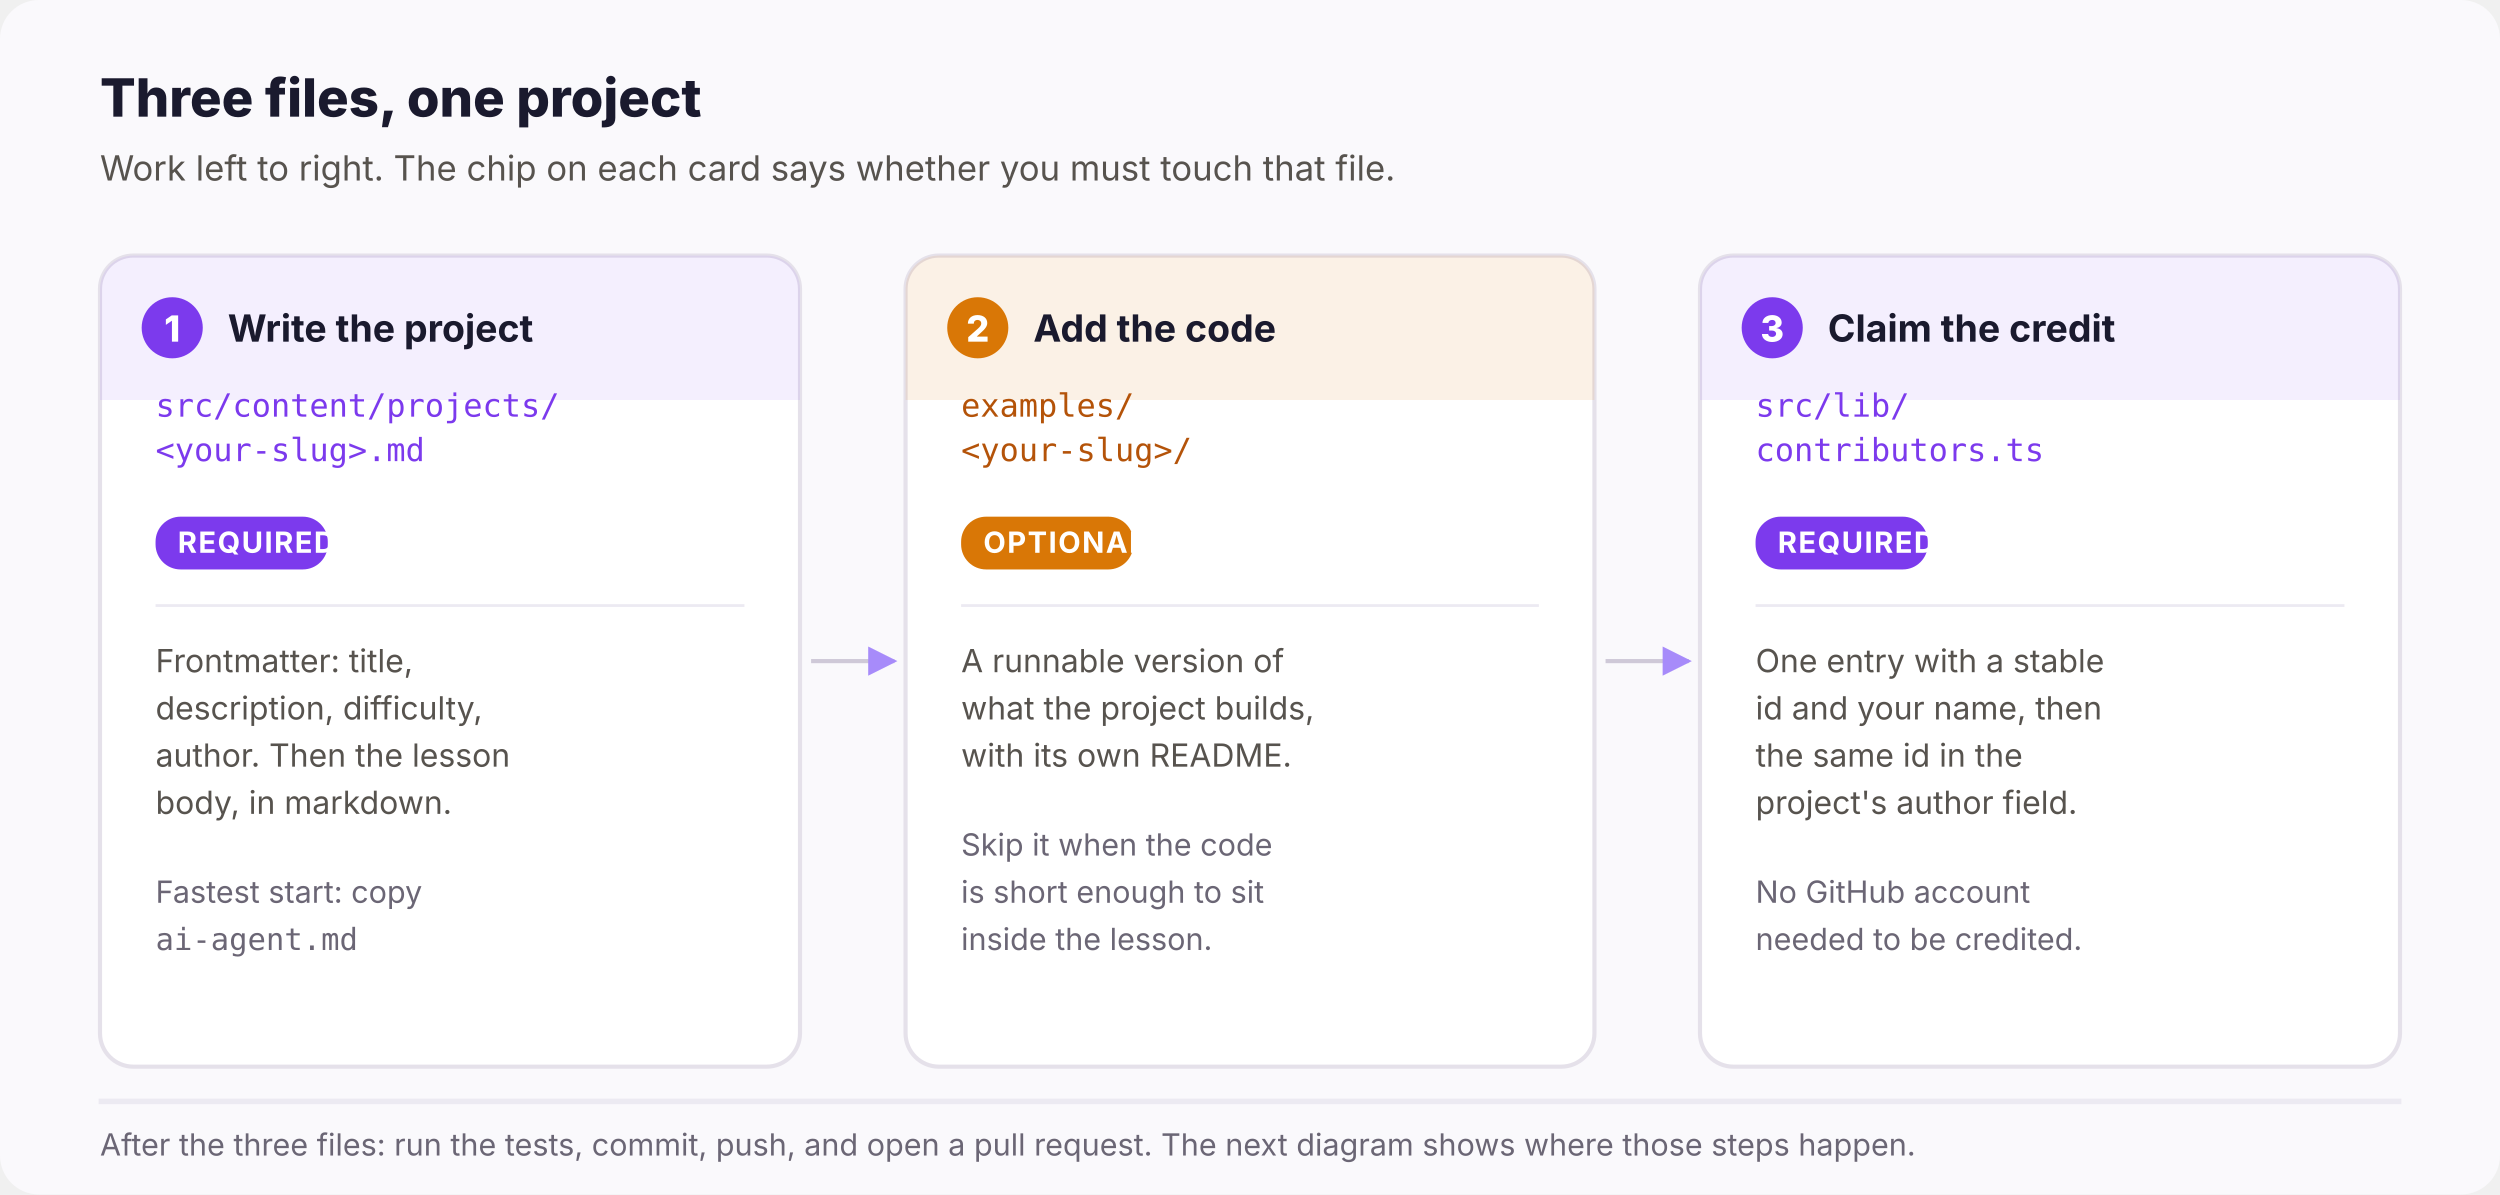
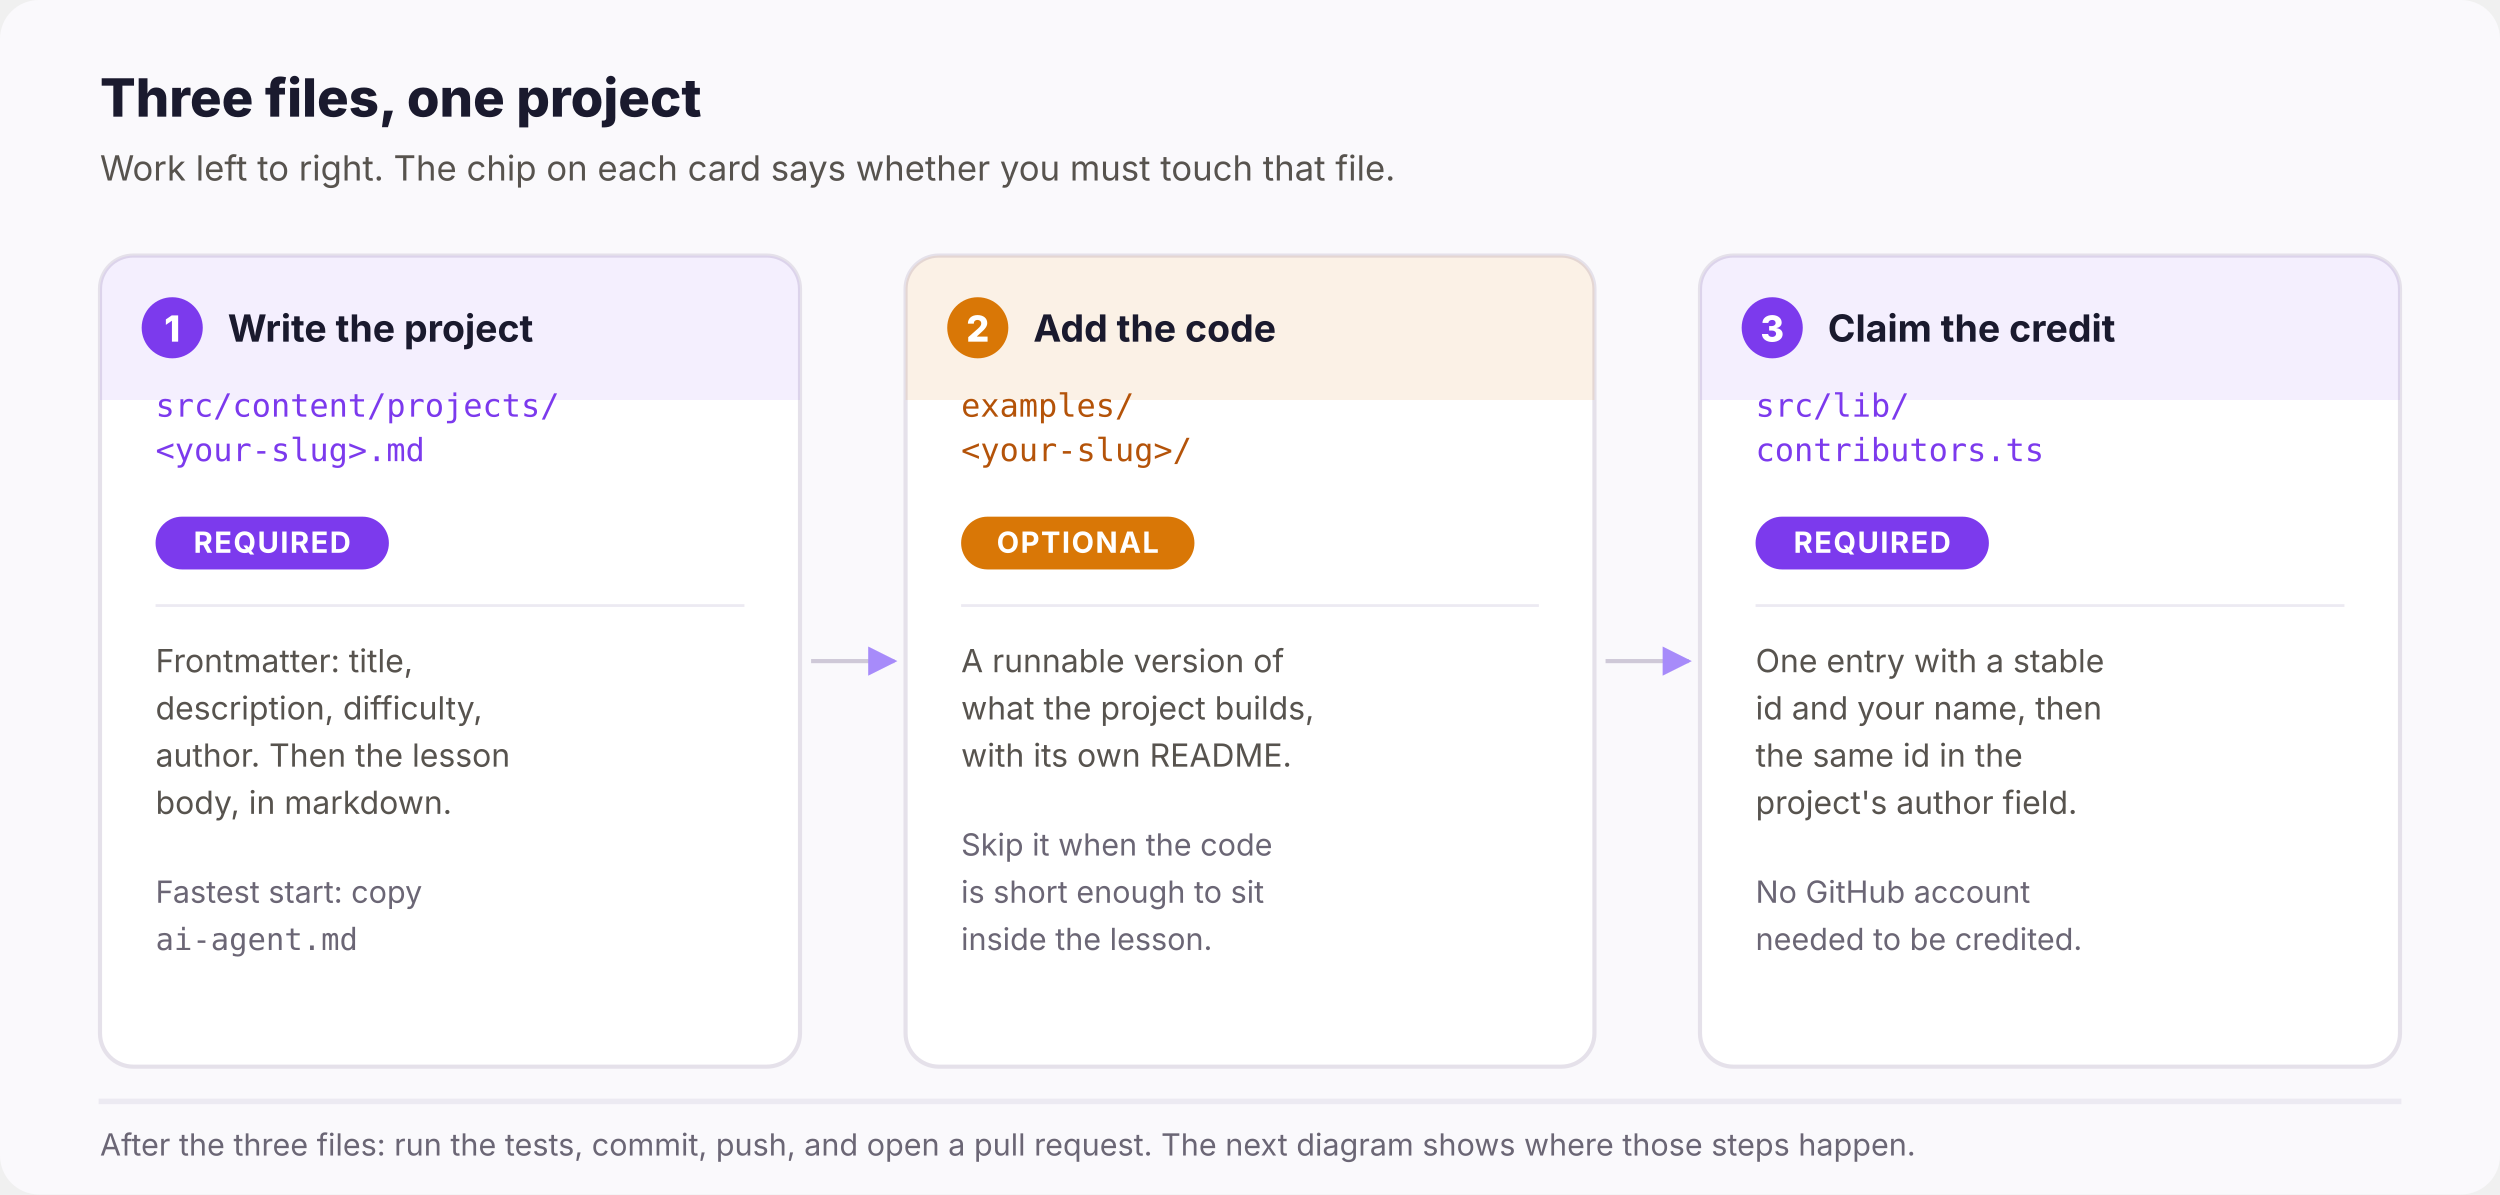
<svg xmlns="http://www.w3.org/2000/svg" viewBox="0 0 900 430" role="img" aria-labelledby="t d">
  <style>
    .bg { fill: #faf9fc; }
    .card { fill: #ffffff; stroke: #e5e1ea; stroke-width: 1.5; }
    .head-1 { fill: rgba(124,58,237,.08); }
    .head-2 { fill: rgba(217,119,6,.10); }
    .ink { fill: #1a1a2e; }
    .ink-soft { fill: #57534e; }
    .ink-faint { fill: #6b6675; }
    .accent { fill: #7c3aed; }
    .amber { fill: #b45309; }
    .line { stroke: #cfc9d8; stroke-width: 1.5; }
    .divider { stroke: #eceaf2; stroke-width: 1; }
    .mono { font-family: ui-monospace, SFMono-Regular, Menlo, monospace; }
    .sans { font-family: system-ui, -apple-system, 'Segoe UI', sans-serif; }
    .chip-req { fill: #7c3aed; }
    .chip-opt { fill: #d97706; }
    .chip-txt { fill: #ffffff; font-size: 10.5px; font-weight: 700; letter-spacing: .05em; }
+     .chip-txt-c { text-anchor: middle; }
    .step { fill: #7c3aed; }
    .step-opt { fill: #d97706; }
    .step-txt { fill: #ffffff; font-size: 13px; font-weight: 800; }
    @media (prefers-color-scheme: dark) {
      .bg { fill: #0c0b14; }
      .card { fill: #1a1828; stroke: #2e2b42; }
      .head-1 { fill: rgba(167,139,250,.14); }
      .head-2 { fill: rgba(245,158,11,.14); }
      .ink { fill: #e8e4f0; }
      .ink-soft { fill: #a89ec4; }
      .ink-faint { fill: #9a92a8; }
      .accent { fill: #c4b5fd; }
      .amber { fill: #fbbf24; }
      .line { stroke: #3f3b54; }
      .divider { stroke: #2e2b42; }
      .step { fill: #8b5cf6; }
      .step-opt { fill: #d97706; }
    }
  </style>
  <rect class="bg" width="900" height="430" rx="14" />
  <text class="sans ink" x="36" y="42" font-size="19" font-weight="800">Three files, one project</text>
  <text class="sans ink-soft" x="36" y="65" font-size="12.5">Work left to right. The chip on each card says whether you must touch that file.</text>
  <defs>
    <marker id="arw" viewBox="0 0 10 10" refX="9" refY="5" markerWidth="7" markerHeight="7" orient="auto">
      <path d="M0 0 L10 5 L0 10 z" fill="#a78bfa" />
    </marker>
  </defs>
  <rect class="card" x="36" y="92" width="252" height="292" rx="12" />
  <path class="head-1" d="M36 104 a12 12 0 0 1 12 -12 h228 a12 12 0 0 1 12 12 v40 h-252 z" />
  <circle class="step" cx="62" cy="118" r="11" />
  <text class="sans step-txt" x="62" y="123" text-anchor="middle">1</text>
  <text class="sans ink" x="82" y="123" font-size="13.5" font-weight="700">Write the project</text>
  <text class="mono accent" x="56" y="150" font-size="11.5">src/content/projects/</text>
  <text class="mono accent" x="56" y="166" font-size="11.5">&lt;your-slug&gt;.md</text>
-   <rect class="chip-req" x="56" y="186" width="62" height="19" rx="9" />
-   <text class="sans chip-txt" x="64" y="199">REQUIRED</text>
+   <rect class="chip-req" x="56" y="186" width="84" height="19" rx="9.5" />
+   <text class="sans chip-txt chip-txt-c" x="98" y="199">REQUIRED</text>
  <line class="divider" x1="56" y1="218" x2="268" y2="218" />
  <text class="sans ink-soft" x="56" y="242" font-size="11.5">Frontmatter: title,</text>
  <text class="sans ink-soft" x="56" y="259" font-size="11.5">description, difficulty,</text>
  <text class="sans ink-soft" x="56" y="276" font-size="11.5">author. Then the lesson</text>
  <text class="sans ink-soft" x="56" y="293" font-size="11.5">body, in markdown.</text>
  <text class="sans ink-faint" x="56" y="325" font-size="11">Fastest start: copy</text>
  <text class="mono ink-faint" x="56" y="342" font-size="11">ai-agent.md</text>
  <line class="line" x1="292" y1="238" x2="322" y2="238" marker-end="url(#arw)" />
  <rect class="card" x="326" y="92" width="248" height="292" rx="12" />
  <path class="head-2" d="M326 104 a12 12 0 0 1 12 -12 h224 a12 12 0 0 1 12 12 v40 h-248 z" />
  <circle class="step-opt" cx="352" cy="118" r="11" />
  <text class="sans step-txt" x="352" y="123" text-anchor="middle">2</text>
  <text class="sans ink" x="372" y="123" font-size="13.5" font-weight="700">Add the code</text>
  <text class="mono amber" x="346" y="150" font-size="11.5">examples/</text>
  <text class="mono amber" x="346" y="166" font-size="11.5">&lt;your-slug&gt;/</text>
-   <rect class="chip-opt" x="346" y="186" width="62" height="19" rx="9" />
-   <text class="sans chip-txt" x="354" y="199">OPTIONAL</text>
+   <rect class="chip-opt" x="346" y="186" width="84" height="19" rx="9.5" />
+   <text class="sans chip-txt chip-txt-c" x="388" y="199">OPTIONAL</text>
  <line class="divider" x1="346" y1="218" x2="554" y2="218" />
  <text class="sans ink-soft" x="346" y="242" font-size="11.5">A runnable version of</text>
  <text class="sans ink-soft" x="346" y="259" font-size="11.5">what the project builds,</text>
  <text class="sans ink-soft" x="346" y="276" font-size="11.5">with its own README.</text>
  <text class="sans ink-faint" x="346" y="308" font-size="11">Skip it when the code</text>
  <text class="sans ink-faint" x="346" y="325" font-size="11">is short enough to sit</text>
  <text class="sans ink-faint" x="346" y="342" font-size="11">inside the lesson.</text>
  <line class="line" x1="578" y1="238" x2="608" y2="238" marker-end="url(#arw)" />
  <rect class="card" x="612" y="92" width="252" height="292" rx="12" />
  <path class="head-1" d="M612 104 a12 12 0 0 1 12 -12 h228 a12 12 0 0 1 12 12 v40 h-252 z" />
  <circle class="step" cx="638" cy="118" r="11" />
  <text class="sans step-txt" x="638" y="123" text-anchor="middle">3</text>
  <text class="sans ink" x="658" y="123" font-size="13.5" font-weight="700">Claim the credit</text>
  <text class="mono accent" x="632" y="150" font-size="11.5">src/lib/</text>
  <text class="mono accent" x="632" y="166" font-size="11.5">contributors.ts</text>
-   <rect class="chip-req" x="632" y="186" width="62" height="19" rx="9" />
-   <text class="sans chip-txt" x="640" y="199">REQUIRED</text>
+   <rect class="chip-req" x="632" y="186" width="84" height="19" rx="9.5" />
+   <text class="sans chip-txt chip-txt-c" x="674" y="199">REQUIRED</text>
  <line class="divider" x1="632" y1="218" x2="844" y2="218" />
  <text class="sans ink-soft" x="632" y="242" font-size="11.5">One entry with a stable</text>
  <text class="sans ink-soft" x="632" y="259" font-size="11.5">id and your name, then</text>
  <text class="sans ink-soft" x="632" y="276" font-size="11.5">the same id in the</text>
  <text class="sans ink-soft" x="632" y="293" font-size="11.5">project's author field.</text>
  <text class="sans ink-faint" x="632" y="325" font-size="11">No GitHub account</text>
  <text class="sans ink-faint" x="632" y="342" font-size="11">needed to be credited.</text>
  <rect x="36" y="396" width="828" height="1" class="divider" />
  <text class="sans ink-faint" x="36" y="416" font-size="11">After the three files: run the tests, commit, push, and open a pull request. The next diagram shows where those steps happen.</text>
</svg>
